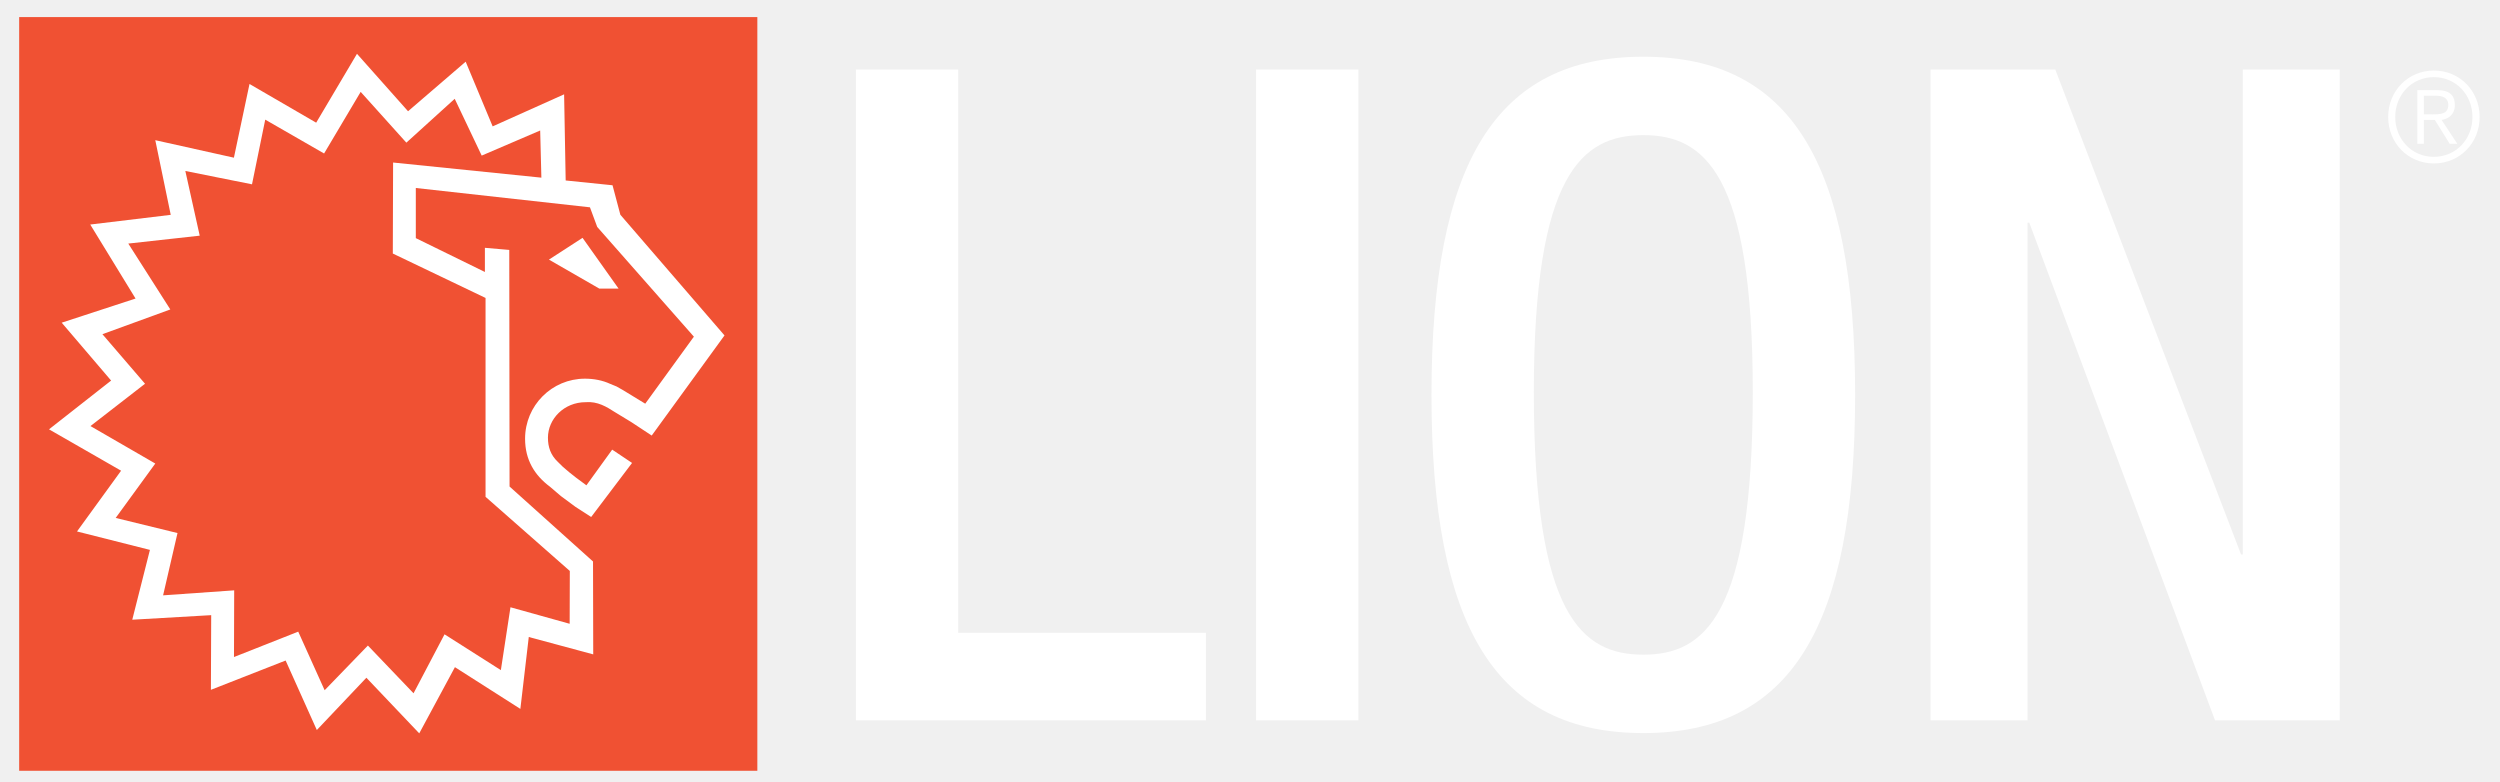
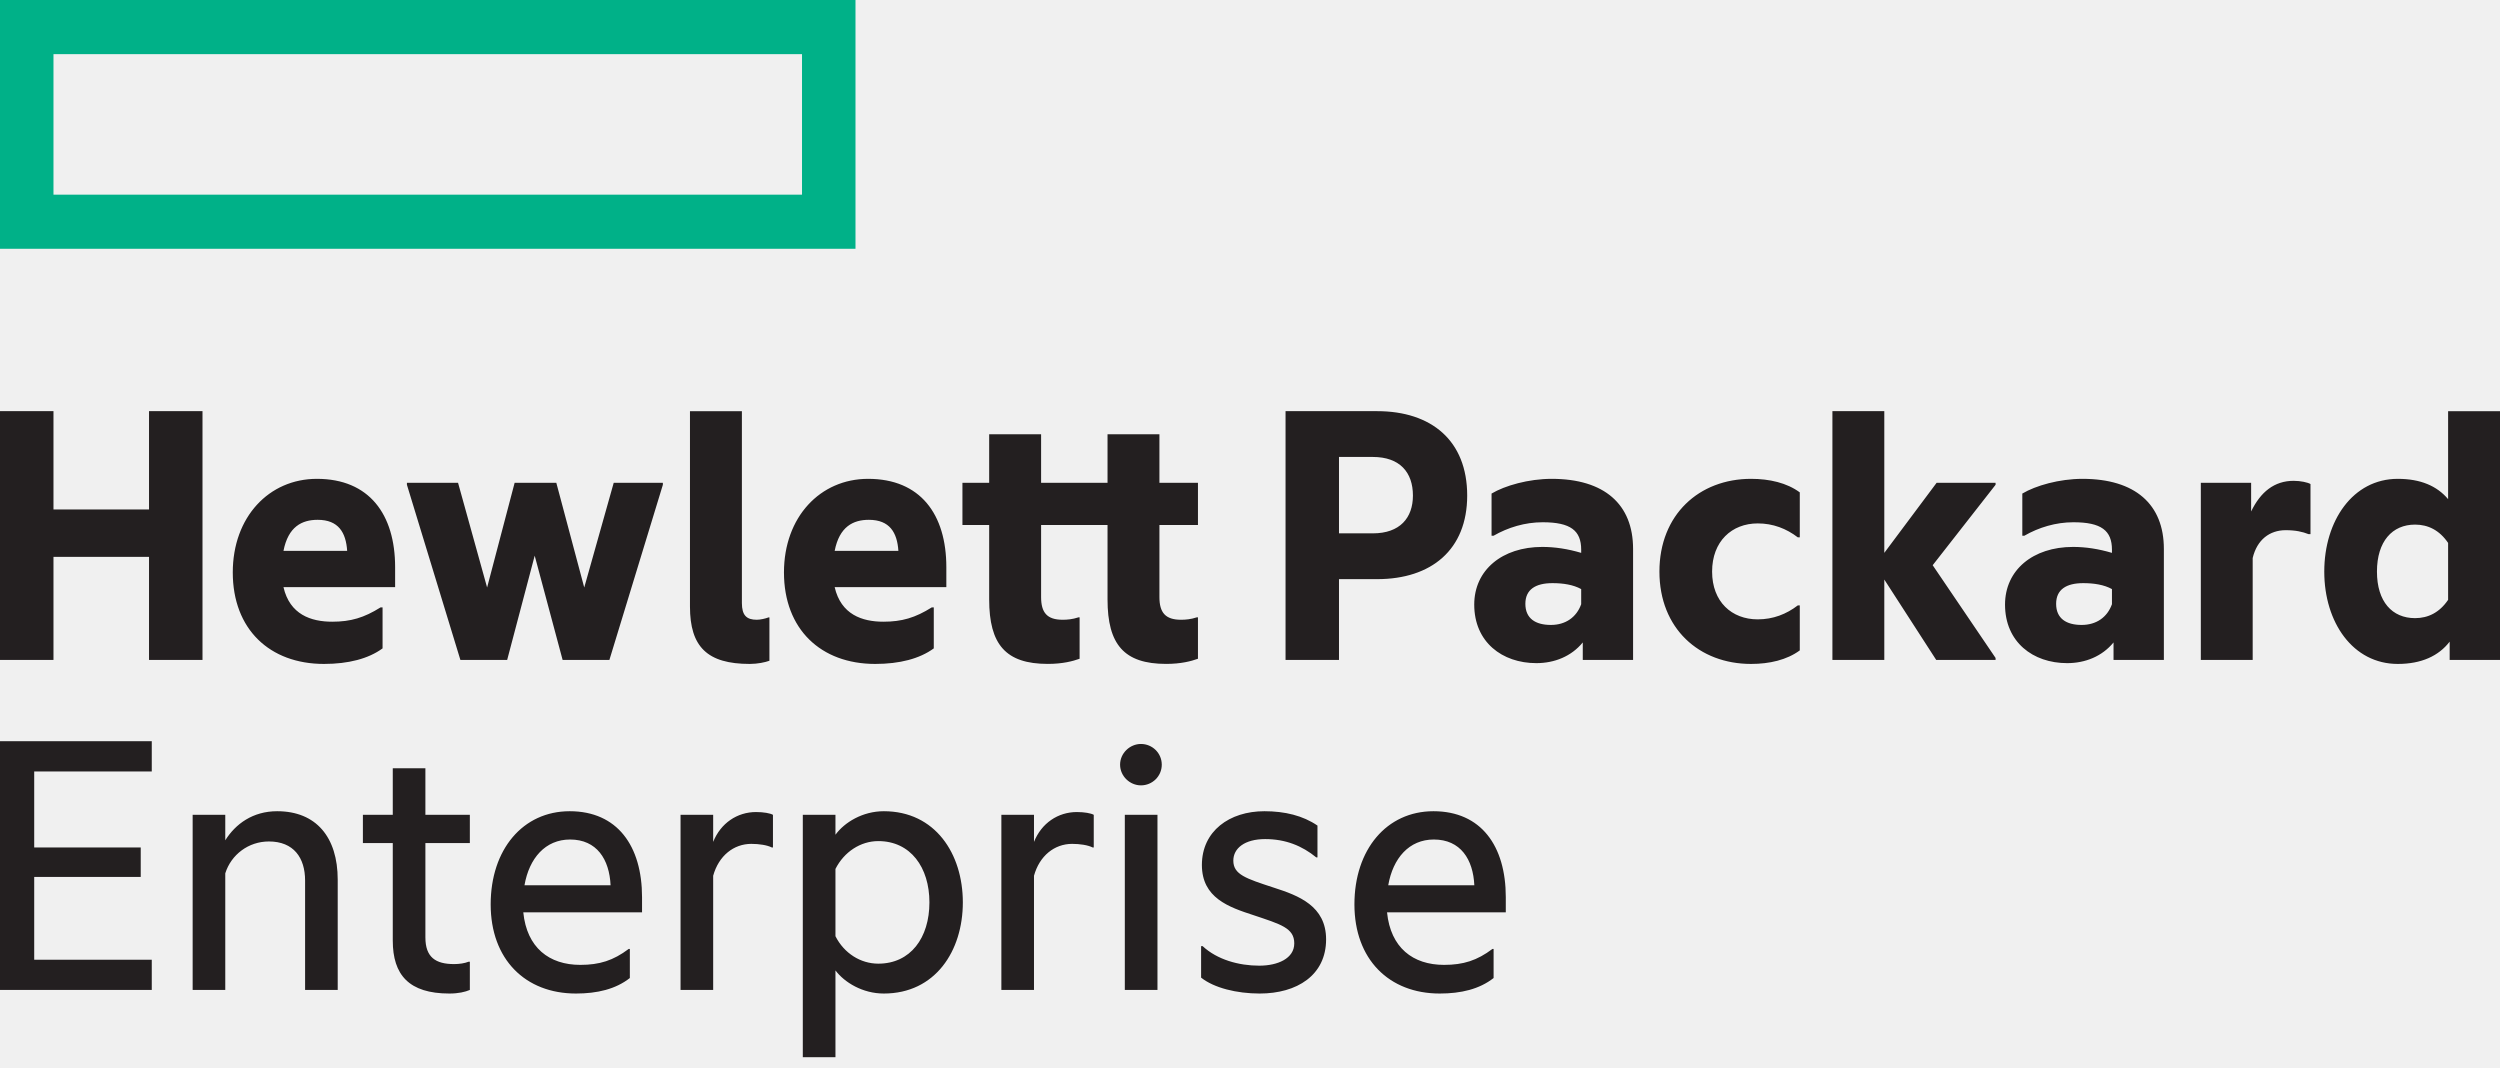
- <svg xmlns="http://www.w3.org/2000/svg" width="96" height="30" viewBox="0 0 96 30" fill="none">
-   <g clip-path="url(#clip0_3363_4013)">
-     <path d="M32.867 2.67H36.795V24.3H46.307V27.662H32.867V2.67Z" fill="white" />
-     <path d="M48.233 2.67H52.163V27.662H48.233V2.67Z" fill="white" />
-     <path d="M54.969 15.164C54.969 6.239 57.45 2.178 63.103 2.178C68.756 2.178 71.237 6.239 71.237 15.164C71.237 24.089 68.756 28.15 63.103 28.15C57.45 28.15 54.969 24.089 54.969 15.164ZM67.307 15.058C67.307 6.658 65.447 5.189 63.103 5.189C60.759 5.189 58.899 6.658 58.899 15.058C58.899 23.669 60.759 25.139 63.103 25.139C65.447 25.139 67.307 23.669 67.307 15.058Z" fill="white" />
-     <path d="M74.133 2.67H78.923L86.056 21.292H86.124V2.67H89.846V27.662H85.057L77.924 8.55H77.856V27.662H74.133V2.67Z" fill="white" />
-     <path d="M29.082 0.656H0.736V29.598H29.082V0.656Z" fill="#F05133" />
-     <path fill-rule="evenodd" clip-rule="evenodd" d="M20.789 6.822L20.743 5.011L18.497 5.975L17.461 3.794L15.604 5.478L13.85 3.528L12.445 5.894L10.185 4.594L9.677 7.078L7.117 6.566L7.669 9.05L4.926 9.353L6.54 11.883L3.933 12.833L5.569 14.736L3.474 16.361L5.963 17.8L4.442 19.889L6.816 20.469L6.263 22.861L8.993 22.669L8.985 25.23L11.452 24.255L12.466 26.505L14.127 24.789L15.88 26.622L17.07 24.358L19.233 25.733L19.602 23.319L21.875 23.953L21.881 21.925L18.645 19.078V11.441L15.084 9.736L15.095 6.241L20.789 6.822ZM21.117 18.689C20.529 18.25 20.163 17.661 20.163 16.847C20.163 15.572 21.191 14.541 22.463 14.541C22.802 14.541 23.139 14.605 23.428 14.739L23.677 14.841L23.932 14.986L24.777 15.502L26.645 12.928L22.933 8.714L22.654 7.961L15.967 7.219V9.144L18.62 10.444V9.516L19.556 9.597L19.567 18.683L22.772 21.561L22.78 25.128L20.305 24.461L19.982 27.222L17.469 25.619L16.099 28.161L14.069 26.025L12.166 28.033L10.968 25.364L8.099 26.489L8.11 23.622L5.079 23.797L5.757 21.116L2.957 20.408L4.65 18.075L1.882 16.486L4.267 14.614L2.369 12.391L5.205 11.464L3.465 8.622L6.556 8.25L5.963 5.383L8.982 6.055L9.581 3.225L12.141 4.711L13.708 2.066L15.669 4.272L17.882 2.369L18.918 4.853L21.662 3.622L21.722 6.93L23.521 7.114L23.822 8.247L27.821 12.88L25.026 16.725L24.241 16.208L23.601 15.819C23.3 15.625 22.947 15.405 22.49 15.444C21.656 15.444 21.041 16.091 21.041 16.808C21.041 17.166 21.145 17.475 21.418 17.733L21.615 17.927L21.864 18.139L22.127 18.347L22.518 18.636L23.508 17.266L24.271 17.777L22.701 19.852L22.099 19.464L21.536 19.047L21.117 18.689Z" fill="white" />
-     <path d="M21.079 9.969L22.37 9.133L23.754 11.083H23.015L21.079 9.969Z" fill="white" />
-     <path d="M95.218 4.492C95.218 5.495 94.452 6.276 93.462 6.276C92.469 6.276 91.706 5.495 91.706 4.492C91.706 3.49 92.472 2.709 93.462 2.709C94.452 2.709 95.218 3.49 95.218 4.492ZM91.977 4.492C91.977 5.345 92.609 6.023 93.459 6.023C94.31 6.023 94.942 5.348 94.942 4.492C94.942 3.64 94.31 2.962 93.459 2.962C92.611 2.962 91.977 3.64 91.977 4.492ZM93.074 5.523H92.825V3.462H93.604C94.064 3.462 94.266 3.665 94.266 4.031C94.266 4.395 94.031 4.559 93.757 4.606L94.362 5.523H94.069L93.498 4.606H93.076V5.523H93.074ZM93.404 4.392C93.711 4.392 94.014 4.384 94.014 4.031C94.014 3.742 93.779 3.676 93.533 3.676H93.076V4.39H93.404V4.392Z" fill="white" />
-   </g>
-   <defs>
-     <clipPath id="clip0_3363_4013">
-       <rect width="96" height="30" fill="white" />
-     </clipPath>
-   </defs>
+ <svg xmlns="http://www.w3.org/2000/svg" width="82" height="35" viewBox="0 0 82 35" fill="none">
+   <path d="M26.306 6.385H1.754V1.776H26.306L26.306 6.385ZM28.06 0H0V8.16H28.06L28.06 0Z" fill="#00B188" />
+   <path d="M1.754 21.646H0V13.486H1.754V16.711H4.888V13.486H6.642V21.646H4.888V18.265H1.754V21.646ZM9.298 18.069H11.387C11.348 17.469 11.104 17.05 10.42 17.05C9.904 17.05 9.453 17.273 9.298 18.069ZM10.626 21.777C8.847 21.777 7.635 20.641 7.635 18.775C7.635 16.959 8.821 15.706 10.394 15.706C12.109 15.706 12.96 16.868 12.96 18.605V19.258H9.298C9.505 20.158 10.201 20.392 10.897 20.392C11.503 20.392 11.941 20.262 12.483 19.922H12.548V21.267C12.084 21.607 11.425 21.777 10.626 21.777ZM17.538 18.226L16.635 21.646H15.101L13.347 15.901V15.836H15.024L15.977 19.27L16.88 15.836H18.247L19.163 19.27L20.13 15.836H21.742V15.901L19.988 21.646H18.454L17.538 18.226ZM24.592 21.777C23.199 21.777 22.631 21.215 22.631 19.897V13.487H24.334V19.779C24.334 20.184 24.488 20.328 24.823 20.328C24.94 20.328 25.108 20.289 25.21 20.25H25.237V21.673C25.095 21.724 24.85 21.777 24.592 21.777ZM27.377 18.069H29.467C29.428 17.469 29.183 17.05 28.499 17.05C27.984 17.05 27.532 17.273 27.377 18.069ZM28.706 21.777C26.926 21.777 25.714 20.641 25.714 18.775C25.714 16.959 26.901 15.706 28.474 15.706C30.189 15.706 31.04 16.868 31.04 18.605V19.258H27.377C27.584 20.158 28.28 20.392 28.976 20.392C29.583 20.392 30.021 20.262 30.563 19.922H30.628V21.267C30.163 21.607 29.506 21.777 28.706 21.777ZM38.029 15.836H39.293V17.22H38.029V19.583C38.029 20.092 38.223 20.328 38.739 20.328C38.88 20.328 39.061 20.314 39.254 20.249H39.293V21.607C39.074 21.686 38.739 21.776 38.249 21.776C36.868 21.776 36.327 21.137 36.327 19.661V17.22H34.148V19.583C34.148 20.092 34.341 20.328 34.856 20.328C34.999 20.328 35.179 20.314 35.373 20.249H35.411V21.607C35.192 21.686 34.856 21.776 34.367 21.776C32.987 21.776 32.445 21.137 32.445 19.661V17.22H31.568V15.836H32.445V14.243H34.148V15.836H36.327V14.243H38.029V15.836M45.028 17.494C45.919 17.494 46.344 16.986 46.344 16.254C46.344 15.497 45.919 14.988 45.028 14.988H43.919V17.494L45.028 17.494ZM48.124 16.254C48.124 18.03 46.95 18.996 45.17 18.996H43.919V21.646H42.166V13.486H45.17C46.95 13.486 48.124 14.452 48.124 16.254ZM51.863 19.818V19.322C51.605 19.179 51.27 19.127 50.922 19.127C50.367 19.127 50.032 19.335 50.032 19.805C50.032 20.289 50.367 20.498 50.87 20.498C51.347 20.498 51.708 20.25 51.863 19.818ZM51.915 21.072C51.541 21.529 50.987 21.751 50.392 21.751C49.271 21.751 48.355 21.06 48.355 19.831C48.355 18.696 49.271 17.939 50.586 17.939C50.998 17.939 51.425 18.004 51.863 18.134V18.03C51.863 17.403 51.515 17.13 50.6 17.13C50.019 17.13 49.465 17.299 48.987 17.573H48.923V16.189C49.361 15.928 50.136 15.706 50.896 15.706C52.624 15.706 53.565 16.541 53.565 18.004V21.646H51.915V21.072M54.429 18.748C54.429 16.881 55.732 15.706 57.434 15.706C58.04 15.706 58.608 15.837 59.033 16.15V17.625H58.968C58.594 17.338 58.156 17.168 57.654 17.168C56.802 17.168 56.157 17.756 56.157 18.748C56.157 19.74 56.802 20.315 57.654 20.315C58.156 20.315 58.594 20.145 58.968 19.857H59.033V21.333C58.608 21.646 58.04 21.777 57.434 21.777C55.732 21.777 54.429 20.615 54.429 18.748ZM61.805 19.009V21.646H60.103V13.486H61.805V18.134L63.521 15.836H65.455V15.901L63.392 18.539L65.455 21.581V21.646H63.508L61.805 19.009ZM69.272 19.818V19.322C69.014 19.179 68.679 19.127 68.331 19.127C67.776 19.127 67.441 19.335 67.441 19.805C67.441 20.289 67.776 20.498 68.278 20.498C68.757 20.498 69.117 20.25 69.272 19.818ZM69.324 21.072C68.95 21.529 68.395 21.751 67.802 21.751C66.68 21.751 65.765 21.06 65.765 19.831C65.765 18.696 66.68 17.939 67.996 17.939C68.409 17.939 68.833 18.004 69.272 18.134V18.03C69.272 17.403 68.924 17.13 68.008 17.13C67.428 17.13 66.873 17.299 66.396 17.573H66.332V16.189C66.77 15.928 67.544 15.706 68.305 15.706C70.034 15.706 70.975 16.541 70.975 18.004V21.646H69.324V21.072M73.837 16.776C74.146 16.136 74.598 15.771 75.231 15.771C75.462 15.771 75.694 15.823 75.784 15.876V17.52H75.72C75.526 17.442 75.294 17.39 74.972 17.39C74.443 17.39 74.031 17.703 73.888 18.303V21.646H72.187V15.836H73.837V16.776ZM80.298 19.675V17.808C80.014 17.39 79.641 17.207 79.214 17.207C78.467 17.207 77.964 17.756 77.964 18.748C77.964 19.74 78.467 20.275 79.214 20.275C79.641 20.275 80.014 20.093 80.298 19.675ZM80.349 21.046C79.988 21.516 79.421 21.777 78.647 21.777C77.177 21.777 76.236 20.419 76.236 18.748C76.236 17.077 77.177 15.706 78.647 15.706C79.395 15.706 79.936 15.941 80.298 16.372V13.487H82V21.646H80.349V21.046ZM0 24.311H4.978V25.303H1.122V27.796H4.616V28.763H1.122V31.479H4.978V32.47H0V24.311ZM9.091 26.608C10.368 26.608 11.077 27.457 11.077 28.854V32.47H10.007V28.88C10.007 28.136 9.633 27.6 8.82 27.6C8.15 27.6 7.582 28.032 7.389 28.645V32.47H6.319V26.726H7.389V27.562C7.724 27.026 8.292 26.608 9.091 26.608ZM13.953 26.726H15.411V27.653H13.953V30.747C13.953 31.4 14.289 31.622 14.895 31.622C15.062 31.622 15.243 31.596 15.371 31.544H15.411V32.47C15.256 32.536 15.036 32.588 14.74 32.588C13.411 32.588 12.883 31.974 12.883 30.852V27.653H11.903V26.726H12.883V25.2H13.953V26.726ZM17.203 29.037H20.027C19.988 28.188 19.576 27.536 18.699 27.536C17.887 27.536 17.357 28.149 17.203 29.037ZM18.892 32.588C17.228 32.588 16.094 31.465 16.094 29.664C16.094 27.862 17.151 26.608 18.686 26.608C20.247 26.608 21.059 27.744 21.059 29.428V29.925H17.164C17.28 31.087 18.016 31.648 19.034 31.648C19.666 31.648 20.117 31.504 20.62 31.126H20.659V32.079C20.195 32.444 19.588 32.588 18.892 32.588M23.392 27.614C23.638 27 24.18 26.635 24.798 26.635C25.044 26.635 25.263 26.674 25.353 26.726V27.796H25.314C25.159 27.719 24.901 27.679 24.643 27.679C24.064 27.679 23.573 28.07 23.392 28.724V32.47H22.322V26.726H23.392V27.614M28.808 31.608C29.866 31.608 30.485 30.76 30.485 29.598C30.485 28.449 29.866 27.588 28.808 27.588C28.228 27.588 27.687 27.94 27.403 28.501V30.708C27.687 31.269 28.228 31.608 28.808 31.608ZM28.989 26.608C30.678 26.608 31.581 28.006 31.581 29.598C31.581 31.191 30.678 32.588 28.989 32.588C28.293 32.588 27.699 32.223 27.403 31.83V34.677H26.332V26.726H27.403V27.379C27.699 26.974 28.293 26.608 28.989 26.608ZM33.915 27.614C34.16 27 34.702 26.635 35.321 26.635C35.566 26.635 35.785 26.674 35.875 26.726V27.796H35.837C35.682 27.719 35.424 27.679 35.166 27.679C34.586 27.679 34.096 28.07 33.915 28.724V32.47H32.845V26.726H33.915V27.614M37.423 24.402C37.797 24.402 38.106 24.702 38.106 25.081C38.106 25.46 37.797 25.76 37.423 25.76C37.062 25.76 36.739 25.46 36.739 25.081C36.739 24.702 37.062 24.402 37.423 24.402ZM36.894 32.47H37.965V26.726H36.894V32.47ZM41.782 29.115C42.594 29.376 43.496 29.715 43.496 30.812C43.496 31.987 42.542 32.588 41.317 32.588C40.569 32.588 39.821 32.405 39.396 32.066V31.034H39.447C39.925 31.478 40.634 31.674 41.304 31.674C41.91 31.674 42.452 31.439 42.452 30.943C42.452 30.434 42.001 30.316 41.111 30.016C40.311 29.755 39.422 29.454 39.422 28.371C39.422 27.261 40.324 26.608 41.472 26.608C42.142 26.608 42.736 26.752 43.213 27.079V28.123H43.174C42.711 27.744 42.168 27.522 41.498 27.522C40.827 27.522 40.453 27.823 40.453 28.228C40.453 28.685 40.865 28.815 41.782 29.115ZM45.534 29.037H48.358C48.319 28.188 47.907 27.536 47.03 27.536C46.217 27.536 45.689 28.149 45.534 29.037ZM47.223 32.588C45.56 32.588 44.425 31.465 44.425 29.664C44.425 27.862 45.483 26.608 47.017 26.608C48.578 26.608 49.39 27.744 49.39 29.428V29.925H45.495C45.611 31.087 46.346 31.648 47.365 31.648C47.998 31.648 48.448 31.504 48.951 31.126H48.99V32.079C48.526 32.444 47.92 32.588 47.223 32.588Z" fill="#231F20" />
</svg>
